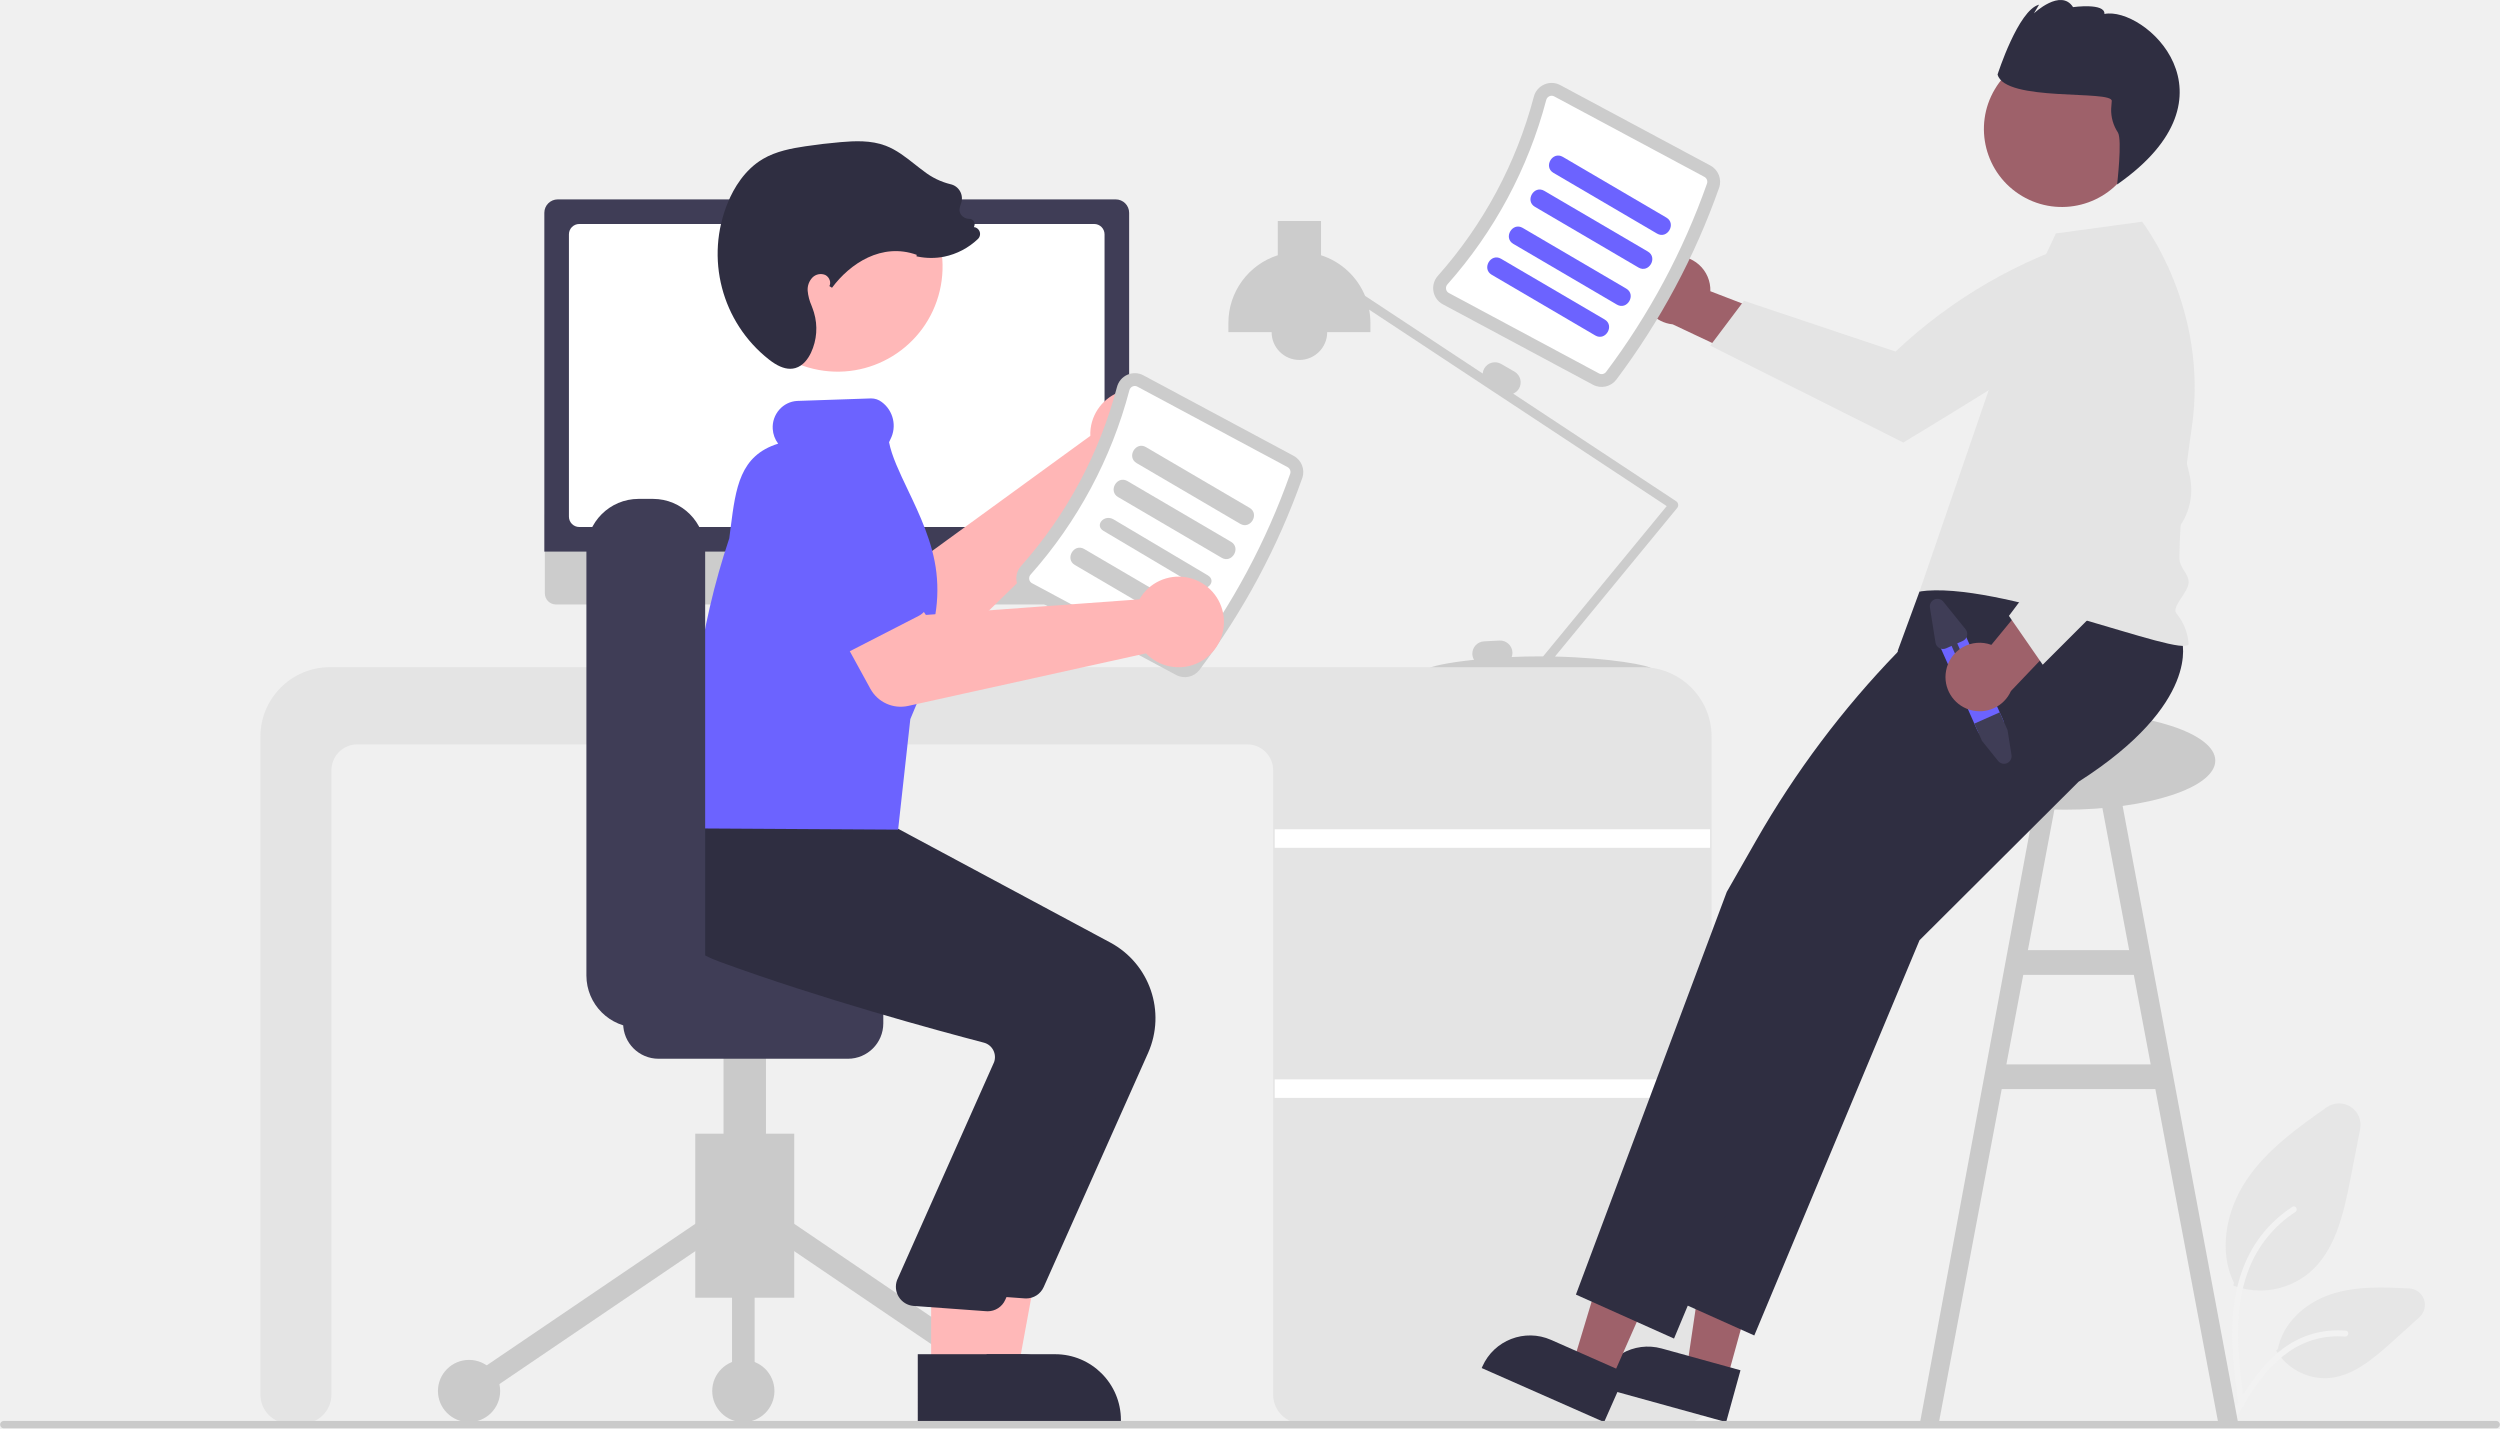
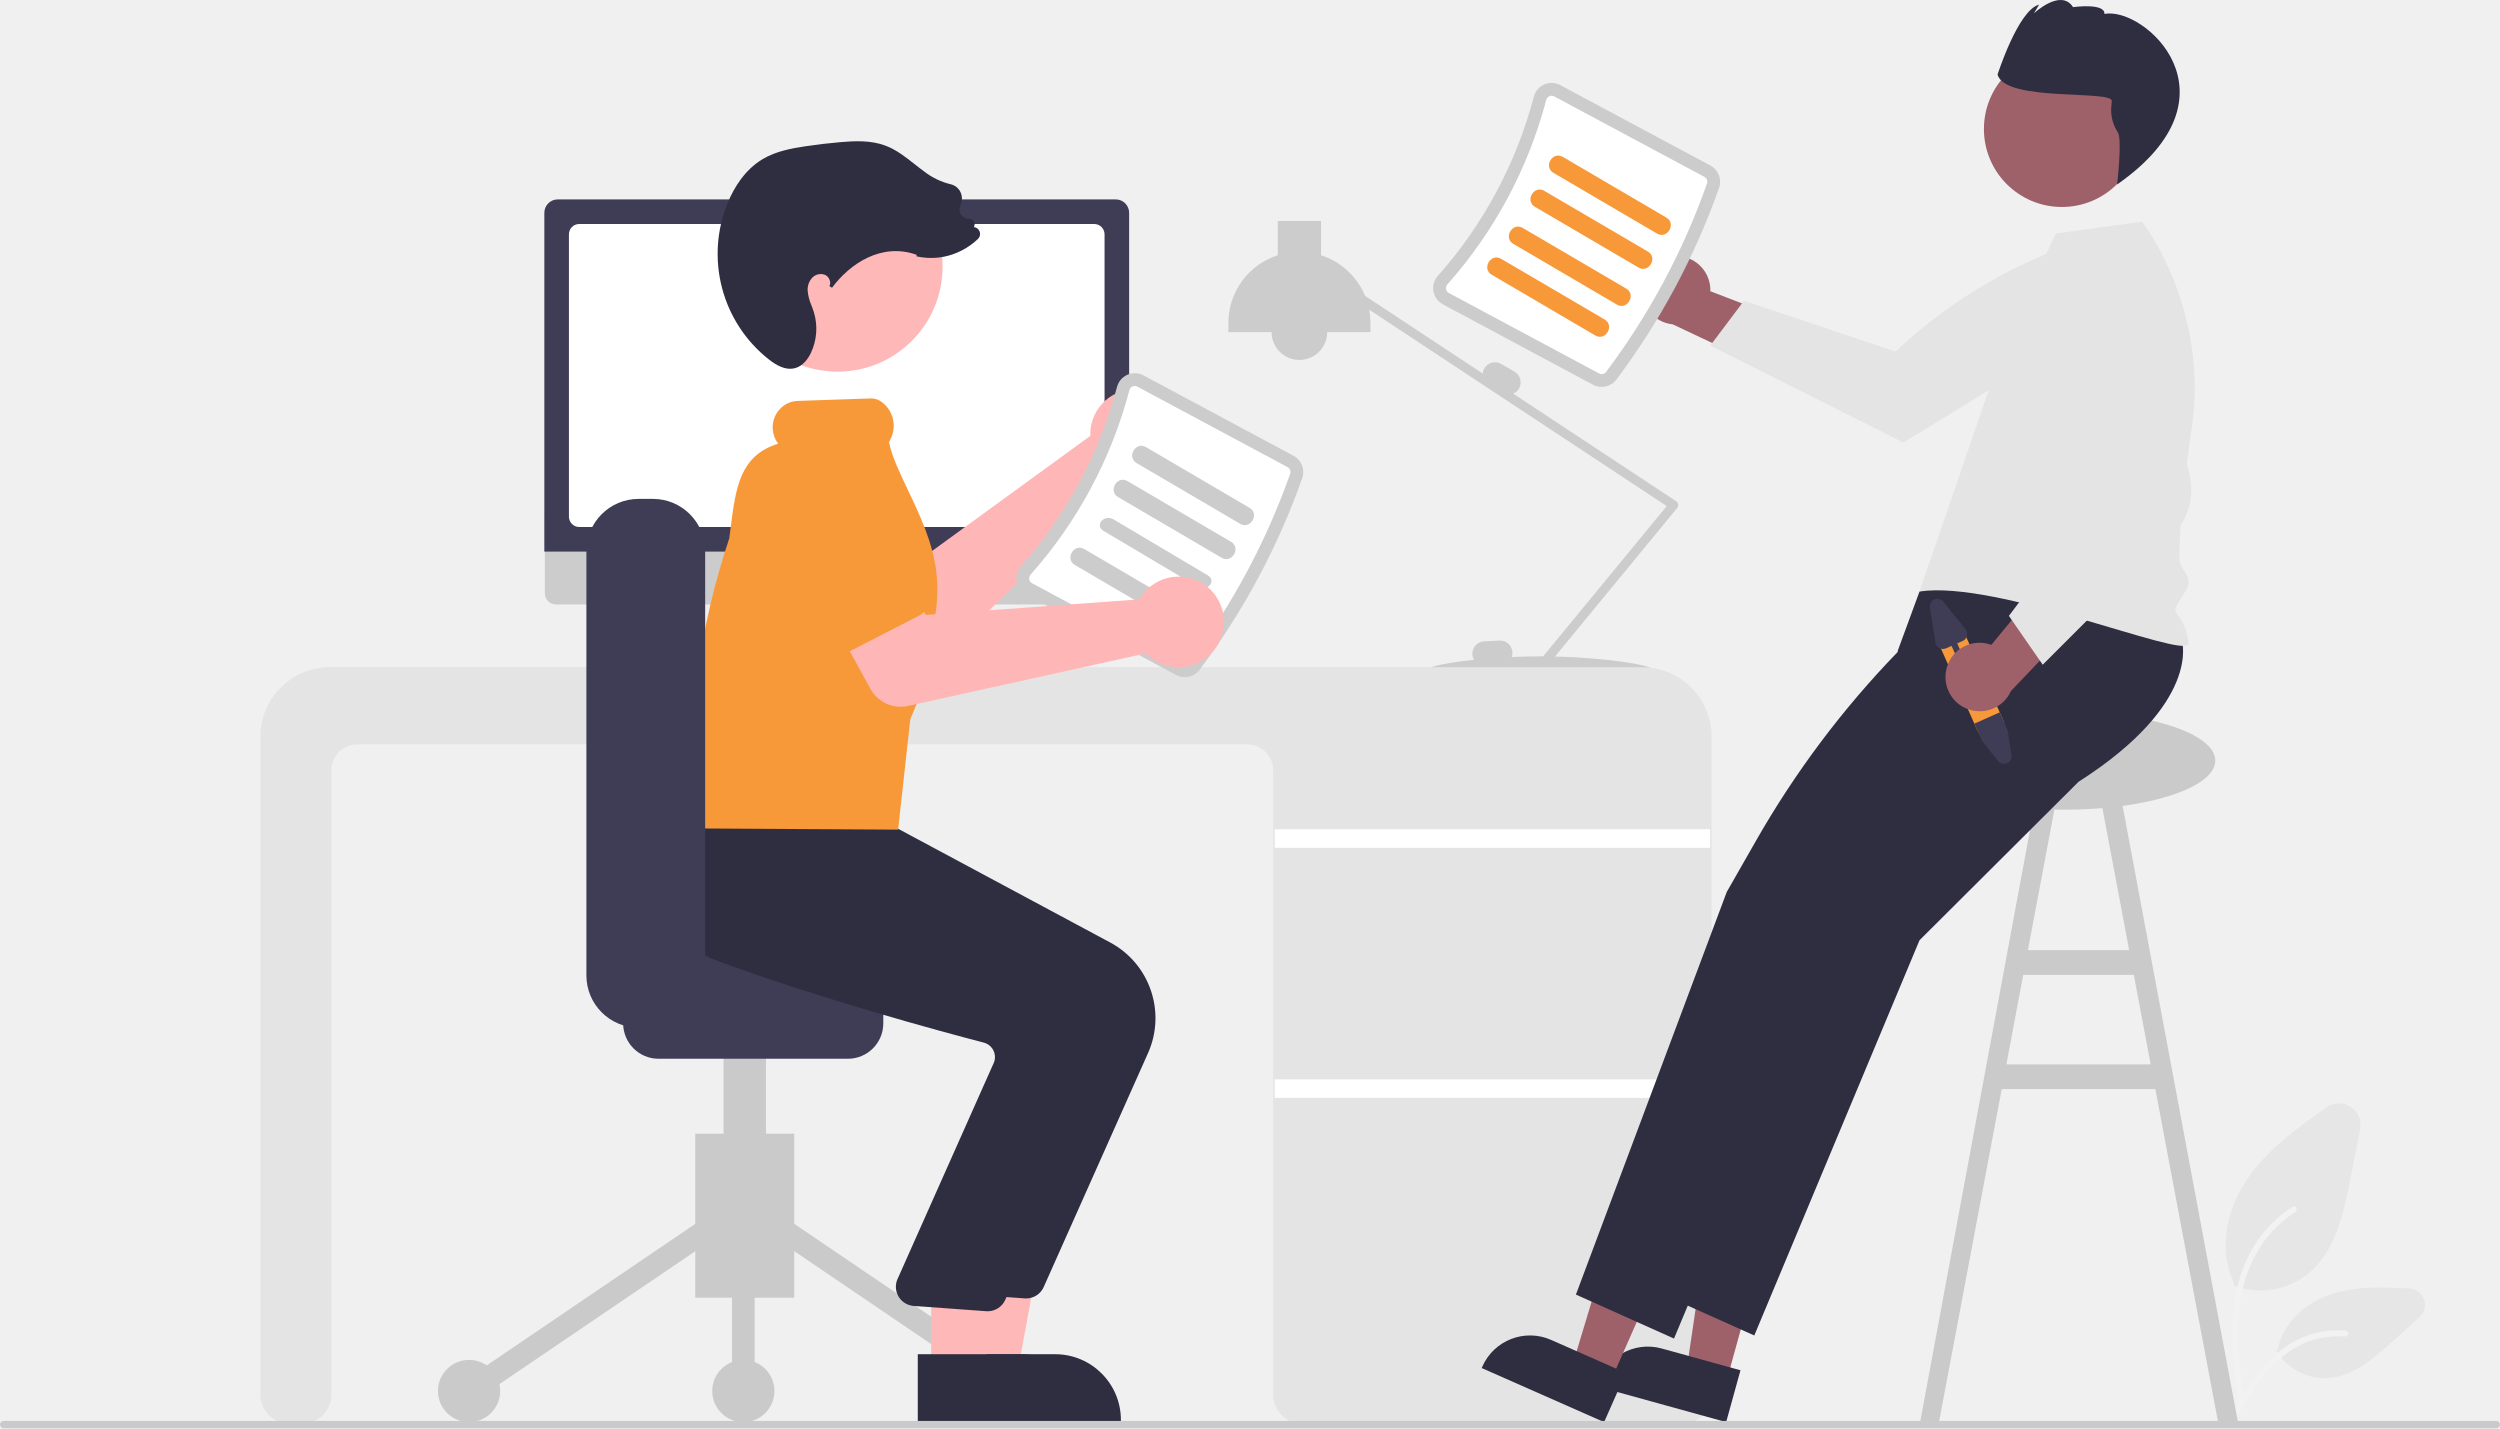
- <svg xmlns="http://www.w3.org/2000/svg" data-name="Layer 1" width="809.675" height="462.577" viewBox="0 0 809.675 462.577">
-   <path d="M328.25,429.039v-130a7,7,0,1,1,14,0v130a7,7,0,0,1-14,0Z" transform="translate(-195.1623 -218.7113)" fill="#f0f0f0" />
-   <path d="M311.5,429.039v-130a7,7,0,1,1,14,0v130a7,7,0,0,1-14,0Z" transform="translate(-195.1623 -218.7113)" fill="#f0f0f0" />
-   <path d="M294.75,429.039v-130a7,7,0,1,1,14,0v130a7,7,0,0,1-14,0Z" transform="translate(-195.1623 -218.7113)" fill="#f0f0f0" />
-   <path d="M927.154,636.675a24.441,24.441,0,0,1-8.271-1.436l-.409-.147.188-.905c-4.752-9.601-3.091-22.753,4.253-33.567,6.677-9.831,16.829-16.979,25.786-23.284a6.967,6.967,0,0,1,10.848,7.029l-3.203,16.434c-2.312,11.855-5.062,23.076-13.217,30.073A24.904,24.904,0,0,1,927.154,636.675Z" transform="translate(-195.1623 -218.7113)" fill="#e6e6e6" />
-   <path d="M948.131,665.072a18.621,18.621,0,0,1-15.563-8.565l-.232-.361.554-.488c1.433-7.818,8.173-14.784,17.223-17.78,8.226-2.723,17.306-2.277,25.312-1.886h0a5.349,5.349,0,0,1,3.323,9.314l-9.008,8.131c-6.546,5.907-13.074,11.241-20.949,11.623Q948.459,665.073,948.131,665.072Z" transform="translate(-195.1623 -218.7113)" fill="#e6e6e6" />
-   <path d="M920.176,673.764c-1.33-9.905-2.698-19.938-1.765-29.949.829-8.891,3.482-17.576,8.884-24.696a40.516,40.516,0,0,1,10.31-9.551c1.031-.665,1.98,1.005.953,1.667a38.871,38.871,0,0,0-15.112,18.64c-3.29,8.555-3.818,17.88-3.251,26.968.343,5.496,1.07,10.955,1.802,16.408a1.004,1.004,0,0,1-.66,1.188.948.948,0,0,1-1.162-.674Z" transform="translate(-195.1623 -218.7113)" fill="#f2f2f2" />
-   <path d="M916.416,679.458c6.403-11.581,13.829-24.453,27.099-28.567a29.613,29.613,0,0,1,11.398-1.203c1.21.107.908,2.014-.3,1.907a27.633,27.633,0,0,0-18.19,4.92c-5.129,3.569-9.122,8.53-12.502,13.792-2.07,3.223-3.925,6.582-5.78,9.938-.593,1.072-2.325.298-1.726-.787Z" transform="translate(-195.1623 -218.7113)" fill="#f2f2f2" />
-   <path d="M913.535,679.289,920,679.437,881.02,471.199l-6.465,1.218,10.179,54.02H851.94l10.179-54.02-6.464-1.218L817,679.437l6.139-.148,20.322-107.852h49.751ZM844.969,563.437l5.464-29h35.808l5.464,29Z" transform="translate(-195.1623 -218.7113)" fill="#cacaca" />
-   <path d="M631.25,432.356V363.97c0-2.03,3.14-3.682,7-3.682s7,1.652,7,3.682v68.385c0,2.03-3.14,3.682-7,3.682S631.25,434.386,631.25,432.356Z" transform="translate(-195.1623 -218.7113)" fill="#f0f0f0" />
-   <path d="M614.5,432.356V363.97c0-2.03,3.14-3.682,7-3.682s7,1.652,7,3.682v68.385c0,2.03-3.14,3.682-7,3.682S614.5,434.386,614.5,432.356Z" transform="translate(-195.1623 -218.7113)" fill="#f0f0f0" />
-   <path d="M597.75,432.356V363.97c0-2.03,3.14-3.682,7-3.682s7,1.652,7,3.682v68.385c0,2.03-3.14,3.682-7,3.682S597.75,434.386,597.75,432.356Z" transform="translate(-195.1623 -218.7113)" fill="#f0f0f0" />
-   <path d="M738.664,382.065a1.499,1.499,0,0,0-.656-1.028L685.235,346.198a3.954,3.954,0,0,0,1.894-1.659h0a4.012,4.012,0,0,0-1.464-5.464l-4.33-2.5a4.011,4.011,0,0,0-5.464,1.464,3.939,3.939,0,0,0-.507,1.643l-38.094-25.148A23.059,23.059,0,0,0,623,301.377V290.289H609v11.088a23.007,23.007,0,0,0-16,21.912v3h14a9,9,0,0,0,18,0h14v-3a23.123,23.123,0,0,0-.405-4.286l96.369,63.62L694.933,431.293c-.311-.001-.62-.004-.933-.004-3.194,0-6.289.075-9.237.206a3.957,3.957,0,0,0,.229-1.544,4.012,4.012,0,0,0-4.203-3.786l-4.993.26a4.012,4.012,0,0,0-3.787,4.203,3.932,3.932,0,0,0,.542,1.772C663.722,433.337,658,434.631,658,435.289c0,1.078,15.363.052,34.592.002a1.495,1.495,0,0,0,2.566.45l.371-.45c19.172.053,34.471,1.073,34.471-.003,0-1.015-13.602-3.538-31.226-3.943l39.566-48.104A1.501,1.501,0,0,0,738.664,382.065Z" transform="translate(-195.1623 -218.7113)" fill="#ccc" />
-   <path d="M740.107,679.789H616.892a9.403,9.403,0,0,1-9.392-9.393V468.181a8.401,8.401,0,0,0-8.392-8.392H310.892a8.401,8.401,0,0,0-8.392,8.392V670.396A9.403,9.403,0,0,1,293.108,679.789h-4.216a9.403,9.403,0,0,1-9.392-9.393V457.289a22.525,22.525,0,0,1,22.5-22.5h425a22.526,22.526,0,0,1,22.5,22.5V670.396A9.404,9.404,0,0,1,740.107,679.789Z" transform="translate(-195.1623 -218.7113)" fill="#e4e4e4" />
-   <rect x="412.838" y="268.577" width="141" height="6" fill="#fff" />
-   <rect x="412.838" y="349.577" width="141" height="6" fill="#fff" />
-   <path d="M491.284,433.801l-4.052-1.706-2.78-20.315H447.431l-3.013,20.232-3.626,1.813a.861.861,0,0,0,.385,1.631h49.772A.861.861,0,0,0,491.284,433.801Z" transform="translate(-195.1623 -218.7113)" fill="#e6e6e6" />
-   <path d="M557.071,414.483H375.217a3.603,3.603,0,0,1-3.595-3.603V385.236H560.666V410.88A3.603,3.603,0,0,1,557.071,414.483Z" transform="translate(-195.1623 -218.7113)" fill="#ccc" />
-   <path d="M560.856,397.356H371.457V287.632A4.348,4.348,0,0,1,375.8,283.289H556.513a4.348,4.348,0,0,1,4.343,4.343Z" transform="translate(-195.1623 -218.7113)" fill="#3f3d56" />
-   <path d="M549.544,389.392H382.769a3.352,3.352,0,0,1-3.348-3.348V294.601a3.352,3.352,0,0,1,3.348-3.348H549.544a3.352,3.352,0,0,1,3.348,3.348V386.044A3.352,3.352,0,0,1,549.544,389.392Z" transform="translate(-195.1623 -218.7113)" fill="#fff" />
-   <path d="M736.502,301.75a11.025,11.025,0,0,1,12.592,11.281l36.565,14.074-16.566,11.836-32.183-15.18a11.085,11.085,0,0,1-.407-22.012Z" transform="translate(-195.1623 -218.7113)" fill="#9e616a" />
-   <path d="M875.339,294.841l6.186,11.247a32.296,32.296,0,0,1-10.963,18.211c-9.471,7.988-58.992,37.737-58.992,37.737l-62.517-31.385,10.937-14.533,49.082,16.449,0,0a160.767,160.767,0,0,1,64.164-37.094Z" transform="translate(-195.1623 -218.7113)" fill="#e4e4e4" />
-   <ellipse cx="668.675" cy="246.336" rx="48.791" ry="15.898" fill="#cacaca" />
-   <polygon points="559.217 447.105 546.261 443.524 553.909 391.846 573.031 397.133 559.217 447.105" fill="#9e616a" />
-   <path d="M754.212,679.289l-41.775-11.548.146-.528a16.871,16.871,0,0,1,20.755-11.766l.001 0,25.515,7.053Z" transform="translate(-195.1623 -218.7113)" fill="#2f2e41" />
-   <polygon points="521.653 447.273 509.356 441.843 524.448 391.831 542.596 399.844 521.653 447.273" fill="#9e616a" />
-   <path d="M714.688,679.289,675.039,661.781l.221-.501a16.871,16.871,0,0,1,22.247-8.619l.001 0,24.216,10.693Z" transform="translate(-195.1623 -218.7113)" fill="#2f2e41" />
-   <path d="M901.809,426.178s6.517,20.193-33.471,45.73l-51.501,51.319-53.512,128.006-31.77-14.243,6.231-16.632,4.181-11.16,2.139-5.71,2.293-6.121L780.41,506.581l28.57-50.023.829-27.143,7.027-19.134,50.983-18.091Z" transform="translate(-195.1623 -218.7113)" fill="#2f2e41" />
-   <path d="M875.809,427.178s6.517,20.193-33.471,45.73l-51.501,51.319-53.512,128.006-31.77-14.243,6.231-16.632,4.181-11.16,2.139-5.71,2.293-6.121L754.41,507.581l9.566-16.749a305.081,305.081,0,0,1,45.646-60.815L819,420.322l1-15,21.82-12.133Z" transform="translate(-195.1623 -218.7113)" fill="#2f2e41" />
-   <path d="M845,328.322l16-34,27.922-3.809S910.724,318.291,905,357.322c-2.147,14.637-3.896,29.209-4,42-.028,3.403,2.95,4.923,3,8,.049,3.023-5.643,7.946-4,10a17.53,17.53,0,0,1,4,10c-1.981,4.716-61.956-20.834-87.164-17.042Z" transform="translate(-195.1623 -218.7113)" fill="#e4e4e4" />
-   <circle cx="862.949" cy="260.492" r="25.255" transform="translate(2.9207 650.46) rotate(-59.27092)" fill="#9e616a" />
-   <path d="M879.095,251.424c-.048.665-.115,1.545-.192,2.54a13.191,13.191,0,0,0,2.199,7.68c1.413,2.389-.273,16.821-.273,16.821,41.368-28.836,8.681-57.807-4.105-55.232.267-3.667-10.161-2.214-10.161-2.214-3.973-6.188-12.682,2.026-12.682,2.026l1.68-2.827c-6.761,1.72-13.444,22.615-13.444,22.615C844.411,251.848,879.362,247.757,879.095,251.424Z" transform="translate(-195.1623 -218.7113)" fill="#2f2e41" />
-   <path d="M718.615,341.697a231.85,231.85,0,0,0,33.323-62.191,5.955,5.955,0,0,0-2.812-7.169L700.481,246.272a5.878,5.878,0,0,0-5.157-.209,5.978,5.978,0,0,0-3.407,3.992,141.635,141.635,0,0,1-31.067,57.982,5.977,5.977,0,0,0-1.437,5.047,5.878,5.878,0,0,0,3.03,4.177l48.645,26.065A5.955,5.955,0,0,0,718.615,341.697Z" transform="translate(-195.1623 -218.7113)" fill="#ccc" />
-   <path d="M715.296,339.203a1.797,1.797,0,0,1-2.245.464L664.405,313.601a1.725,1.725,0,0,1-.903-1.242,1.825,1.825,0,0,1,.45-1.561,145.803,145.803,0,0,0,31.983-59.69,1.825,1.825,0,0,1,1.049-1.239,1.726,1.726,0,0,1,1.537.064L747.165,275.998a1.797,1.797,0,0,1,.858,2.128A227.698,227.698,0,0,1,715.296,339.203Z" transform="translate(-195.1623 -218.7113)" fill="#fff" />
-   <path d="M698.277,274.697l33.552,19.666c3.338,1.957,6.361-3.227,3.028-5.181L701.305,269.516c-3.338-1.957-6.361,3.227-3.028,5.181Z" transform="translate(-195.1623 -218.7113)" fill="#6c63ff" />
-   <path d="M692.277,285.697l33.552,19.666c3.338,1.957,6.361-3.227,3.028-5.181L695.305,280.516c-3.338-1.957-6.361,3.227-3.028,5.181Z" transform="translate(-195.1623 -218.7113)" fill="#6c63ff" />
-   <path d="M685.277,297.697l33.552,19.666c3.338,1.957,6.361-3.227,3.028-5.181L688.305,292.516c-3.338-1.957-6.361,3.227-3.028,5.181Z" transform="translate(-195.1623 -218.7113)" fill="#6c63ff" />
-   <path d="M678.277,307.697l33.552,19.666c3.338,1.957,6.361-3.227,3.028-5.181L681.305,302.516c-3.338-1.957-6.361,3.227-3.028,5.181Z" transform="translate(-195.1623 -218.7113)" fill="#6c63ff" />
-   <path d="M831.232,423.375,843.828,451.701a4.469,4.469,0,0,1-.319,4.243,4.479,4.479,0,0,1-4.54,2.019,4.128,4.128,0,0,1-.868-.232,4.512,4.512,0,0,1-2.496-2.374l-12.596-28.325a4.5,4.5,0,1,1,8.224-3.657Z" transform="translate(-195.1623 -218.7113)" fill="#6c63ff" />
-   <path d="M842.812,449.416l2.524,5.717,1.29,8.105a2.451,2.451,0,0,1-4.329,1.925l-5.222-6.497-2.487-5.592Z" transform="translate(-195.1623 -218.7113)" fill="#3f3d56" />
-   <path d="M820.209,415.495l1.805,11.34a2.452,2.452,0,0,0,3.419,1.855l1.79-.796,3.454,7.767a1,1,0,0,0,1.827-.813l-3.454-7.767,1.79-.796a2.455,2.455,0,0,0,1.248-3.232,2.468,2.468,0,0,0-.337-.549l-7.212-8.936a2.453,2.453,0,0,0-4.33,1.926Z" transform="translate(-195.1623 -218.7113)" fill="#3f3d56" />
-   <path d="M825.434,435.963a11.025,11.025,0,0,1,14.671-8.402l24.866-30.278,6.021,19.449-24.537,25.771a11.085,11.085,0,0,1-21.022-6.54Z" transform="translate(-195.1623 -218.7113)" fill="#9e616a" />
-   <path d="M856.739,433.995,845.787,418.176l31.099-41.465-16.021-34.33,1.167-40.835,13.239-2.446.164.082a32.537,32.537,0,0,1,14.099,16.423c3.303,8.256,10.675,39.25,14.776,56.99a20.679,20.679,0,0,1-5.561,19.389Z" transform="translate(-195.1623 -218.7113)" fill="#e4e4e4" />
-   <path d="M548.376,357.557a14.719,14.719,0,0,0-.091,2.316l-56.073,40.794L476.808,393.849l-13.327,21.903,26.098,14.719a11.186,11.186,0,0,0,13.311-1.741l56.435-55.123a14.677,14.677,0,1,0-10.949-16.05Z" transform="translate(-195.1623 -218.7113)" fill="#ffb6b6" />
-   <path d="M490.399,402.158l-16.352,27.248a6.292,6.292,0,0,1-9.388,1.625l-24.483-20.107A17.474,17.474,0,0,1,458.247,381.01l29.17,12.099a6.292,6.292,0,0,1,2.983,9.049Z" transform="translate(-195.1623 -218.7113)" fill="#6c63ff" />
-   <rect x="420.336" y="585.879" width="32.052" height="53.115" transform="translate(677.5629 1006.162) rotate(-180)" fill="#cacaca" />
-   <rect x="483.525" y="596.633" width="7.327" height="92.965" transform="translate(-513.6929 466.4336) rotate(-55.84051)" fill="#cacaca" />
-   <rect x="339.054" y="639.452" width="92.965" height="7.327" transform="translate(-489.758 108.721) rotate(-34.15969)" fill="#cacaca" />
-   <circle cx="330.489" cy="450.504" r="10.074" fill="#cacaca" />
-   <circle cx="240.742" cy="450.504" r="10.074" fill="#cacaca" />
-   <circle cx="151.911" cy="450.504" r="10.074" fill="#cacaca" />
-   <rect x="237.079" y="398.304" width="7.326" height="52.2" fill="#cacaca" />
-   <rect x="429.494" y="539.174" width="13.737" height="70.515" transform="translate(677.5629 930.1516) rotate(-180)" fill="#cacaca" />
-   <path d="M396.984,550.163V533.679a11.46,11.46,0,0,1,11.447-11.447h61.358A11.46,11.46,0,0,1,481.236,533.679v16.484a11.46,11.46,0,0,1-11.447,11.447H408.431A11.46,11.46,0,0,1,396.984,550.163Z" transform="translate(-195.1623 -218.7113)" fill="#3f3d56" />
-   <polygon points="312.641 444.129 329.609 444.128 337.683 400.117 312.639 400.118 312.641 444.129" fill="#ffb8b8" />
-   <path d="M503.476,679.289l54.715-.002v-.692a21.296,21.296,0,0,0-21.296-21.296h-.002l-33.418.001Z" transform="translate(-195.1623 -218.7113)" fill="#2f2e41" />
-   <path d="M533.183,635.548l33.829-75.86a27.801,27.801,0,0,0-12.206-35.688l-73.377-39.347-33.484-2.848-30.886-2.807-.223.377c-.285.481-6.926,11.952-2.437,24.529,3.405,9.54,12.262,16.992,26.324,22.149,32.824,12.035,70.741,22.322,85.52,26.185a4.777,4.777,0,0,1,3.061,2.436,4.842,4.842,0,0,1,.272,3.874l-31.429,70.61a6.228,6.228,0,0,0,5.273,8.345l23.484,1.71q.299.028.595.028A6.224,6.224,0,0,0,533.183,635.548Z" transform="translate(-195.1623 -218.7113)" fill="#2f2e41" />
-   <polygon points="301.568 444.129 318.536 444.128 326.61 400.117 301.566 400.118 301.568 444.129" fill="#ffb8b8" />
-   <path d="M492.403,679.289l54.715-.002v-.692a21.296,21.296,0,0,0-21.296-21.296h-.002l-33.418.001Z" transform="translate(-195.1623 -218.7113)" fill="#2f2e41" />
-   <path d="M520.726,639.701l33.829-75.86a27.801,27.801,0,0,0-12.206-35.688l-73.377-39.347-33.483-2.848-24.192-2.098.003-.332c-.285.481-6.926,11.952-2.437,24.529,3.405,9.54,5.341,16.992,19.404,22.149,32.824,12.035,70.741,22.322,85.52,26.185a4.777,4.777,0,0,1,3.061,2.436,4.842,4.842,0,0,1,.272,3.874l-31.429,70.61a6.228,6.228,0,0,0,5.273,8.345l23.484,1.71q.299.028.595.028A6.224,6.224,0,0,0,520.726,639.701Z" transform="translate(-195.1623 -218.7113)" fill="#2f2e41" />
-   <circle cx="466.433" cy="305.085" r="33.995" transform="translate(-133.4516 469.5658) rotate(-76.6227)" fill="#ffb8b8" />
-   <path d="M583.615,435.697a231.85,231.85,0,0,0,33.323-62.191,5.955,5.955,0,0,0-2.812-7.169L565.481,340.272a5.878,5.878,0,0,0-5.157-.209,5.978,5.978,0,0,0-3.407,3.992,141.635,141.635,0,0,1-31.067,57.982,5.977,5.977,0,0,0-1.437,5.047,5.878,5.878,0,0,0,3.03,4.177l48.645,26.065A5.955,5.955,0,0,0,583.615,435.697Z" transform="translate(-195.1623 -218.7113)" fill="#ccc" />
-   <path d="M580.296,433.203a1.797,1.797,0,0,1-2.245.464L529.405,407.601a1.725,1.725,0,0,1-.903-1.242,1.825,1.825,0,0,1,.45-1.561,145.803,145.803,0,0,0,31.983-59.69,1.825,1.825,0,0,1,1.049-1.239,1.726,1.726,0,0,1,1.537.064L612.165,369.998a1.797,1.797,0,0,1,.858,2.128A227.698,227.698,0,0,1,580.296,433.203Z" transform="translate(-195.1623 -218.7113)" fill="#fff" />
-   <path d="M563.277,368.697l33.552,19.666c3.338,1.957,6.361-3.227,3.028-5.181L566.305,363.516c-3.338-1.957-6.361,3.227-3.028,5.181Z" transform="translate(-195.1623 -218.7113)" fill="#ccc" />
-   <path d="M557.277,379.697l33.552,19.666c3.338,1.957,6.361-3.227,3.028-5.181L560.305,374.516c-3.338-1.957-6.361,3.227-3.028,5.181Z" transform="translate(-195.1623 -218.7113)" fill="#ccc" />
-   <path d="M552.563,390.654l30.514,18.115c3.036,1.802,6.283-1.924,3.252-3.723l-30.514-18.115c-3.036-1.802-6.283,1.924-3.252,3.723Z" transform="translate(-195.1623 -218.7113)" fill="#ccc" />
-   <path d="M543.277,401.697l33.552,19.666c3.338,1.957,6.361-3.227,3.028-5.181L546.305,396.516c-3.338-1.957-6.361,3.227-3.028,5.181Z" transform="translate(-195.1623 -218.7113)" fill="#ccc" />
-   <path d="M486.034,487.406l-67.274-.402-.018-.479c-1.283-33.754,2.843-64.33,12.612-93.475.138-1.091.287-2.257.434-3.401,1.669-13.039,2.994-23.392,15.393-27.247a8.815,8.815,0,0,1-1.752-4.734,8.613,8.613,0,0,1,2.145-6.3,8.283,8.283,0,0,1,5.753-2.807l23.945-.815a5.604,5.604,0,0,1,3.477,1.179,9.559,9.559,0,0,1,2.784,12.077c-.282.562-.39.817-.431.929.851,4.46,3.377,9.758,6.05,15.364,3.827,8.027,8.165,17.125,9.28,26.858a49.127,49.127,0,0,1-.741,15.749,31.037,31.037,0,0,0-.342,8.453c.219,4.182.425,8.13-1.938,11.948-.603,1.035-1.292,2.139-2.101,3.361l-3.325,7.948Z" transform="translate(-195.1623 -218.7113)" fill="#6c63ff" />
-   <path d="M385.079,534.642V397.18a16.914,16.914,0,0,1,16.895-16.895h4.673a16.914,16.914,0,0,1,16.895,16.895V534.642a16.914,16.914,0,0,1-16.895,16.895h-4.673A16.914,16.914,0,0,1,385.079,534.642Z" transform="translate(-195.1623 -218.7113)" fill="#3f3d56" />
-   <path d="M565.483,410.9a14.718,14.718,0,0,0-1.299,1.919l-69.158,5.05-9.485-13.922-22.881,11.569,14.396,26.277a11.186,11.186,0,0,0,12.224,5.548l77.03-17.029A14.677,14.677,0,1,0,565.483,410.9Z" transform="translate(-195.1623 -218.7113)" fill="#ffb6b6" />
-   <path d="M492.698,418.178,464.427,432.689a6.292,6.292,0,0,1-8.831-3.575l-10.181-30.001A17.465,17.465,0,0,1,453.023,375.677c-12.532,6.433,13.569-11.839,23.53,7.568l18.388,25.673a6.292,6.292,0,0,1-2.243,9.26Z" transform="translate(-195.1623 -218.7113)" fill="#6c63ff" />
-   <path d="M451.076,338.15c-2.046,0-4.304-.986-6.849-2.984a43.513,43.513,0,0,1-13.265-51.025c1.851-4.421,5.312-10.43,11.292-13.951,4.299-2.53,9.349-3.444,13.745-4.103,3.806-.57,7.659-1.024,11.453-1.348,4.533-.388,9.77-.649,14.546,1.165,3.499,1.33,6.478,3.679,9.358,5.95,1.004.791,2.042,1.61,3.082,2.368a22.697,22.697,0,0,0,8.528,4.142,4.671,4.671,0,0,1,3.126,2.29,4.754,4.754,0,0,1,.334,3.929c-.449,1.26-.855,2.396-.034,3.626a3.24,3.24,0,0,0,2.706,1.379,1.677,1.677,0,0,1,1.418.74,1.709,1.709,0,0,1,.186,1.59l-.132.339a2.181,2.181,0,0,1,1.701,1.106,2.235,2.235,0,0,1-.411,2.768,22.404,22.404,0,0,1-10.918,5.714,21.821,21.821,0,0,1-8.499-.02l-.451-.088.055-.5c-11.344-4.046-21.584,2.82-27.422,10.67l-.843-.532a2.419,2.419,0,0,0,.107-1.896,2.941,2.941,0,0,0-1.455-1.721,3.808,3.808,0,0,0-4.144.827,5.652,5.652,0,0,0-1.55,4.286,15.339,15.339,0,0,0,1.251,4.806c.274.729.558,1.482.789,2.242a18.311,18.311,0,0,1-.968,13.035c-.884,1.86-2.481,4.232-5.076,4.968A6.071,6.071,0,0,1,451.076,338.15Z" transform="translate(-195.1623 -218.7113)" fill="#2f2e41" />
-   <path d="M1003.647,681.289H196.353a1.191,1.191,0,0,1,0-2.381h807.294a1.191,1.191,0,0,1,0,2.381Z" transform="translate(-195.1623 -218.7113)" fill="#cacaca" />
+ <svg xmlns="http://www.w3.org/2000/svg" version="1.1" id="Layer_1" x="0px" y="0px" viewBox="0 0 809.675 462.577" style="enable-background:new 0 0 809.675 462.577;" xml:space="preserve">
+   <path style="fill:#F0F0F0;" d="M133.088,210.327v-130c0-3.866,3.134-7,7-7s7,3.134,7,7v130c0,3.866-3.134,7-7,7  S133.088,214.193,133.088,210.327z" />
+   <path style="fill:#F0F0F0;" d="M116.338,210.327v-130c0-3.866,3.134-7,7-7s7,3.134,7,7v130c0,3.866-3.134,7-7,7  S116.338,214.193,116.338,210.327z" />
+   <path style="fill:#F0F0F0;" d="M99.588,210.327v-130c0-3.866,3.134-7,7-7s7,3.134,7,7v130c0,3.866-3.134,7-7,7  S99.588,214.193,99.588,210.327z" />
+   <path style="fill:#E6E6E6;" d="M731.992,417.964c-2.819,0.002-5.617-0.484-8.271-1.436l-0.409-0.147l0.188-0.905  c-4.752-9.601-3.091-22.753,4.253-33.567c6.677-9.831,16.829-16.979,25.786-23.284c3.146-2.214,7.492-1.459,9.707,1.688  c1.092,1.551,1.504,3.48,1.141,5.342l-3.203,16.434c-2.312,11.855-5.062,23.076-13.217,30.073  C743.488,415.908,737.833,417.962,731.992,417.964z" />
+   <path style="fill:#E6E6E6;" d="M752.969,446.361c-6.303-0.037-12.16-3.26-15.563-8.565l-0.232-0.361l0.554-0.488  c1.433-7.818,8.173-14.784,17.223-17.78c8.226-2.723,17.306-2.277,25.312-1.886l0,0c2.951,0.144,5.226,2.652,5.083,5.603  c-0.069,1.422-0.702,2.758-1.76,3.712l-9.008,8.131c-6.546,5.907-13.074,11.241-20.949,11.623  C753.407,446.357,753.188,446.361,752.969,446.361z" />
+   <path style="fill:#F2F2F2;" d="M725.013,455.053c-1.33-9.905-2.698-19.938-1.765-29.949c0.829-8.891,3.482-17.576,8.884-24.696  c2.854-3.76,6.343-6.992,10.31-9.551c1.031-0.665,1.98,1.005,0.953,1.667c-6.877,4.464-12.167,10.988-15.112,18.64  c-3.29,8.555-3.818,17.88-3.251,26.968c0.343,5.496,1.07,10.955,1.802,16.408c0.122,0.507-0.164,1.024-0.66,1.188  c-0.506,0.135-1.026-0.165-1.161-0.671C725.014,455.055,725.014,455.054,725.013,455.053L725.013,455.053z" />
+   <path style="fill:#F2F2F2;" d="M721.254,460.747c6.403-11.581,13.829-24.453,27.099-28.567c3.685-1.139,7.557-1.548,11.398-1.203  c1.21,0.107,0.908,2.014-0.3,1.907c-6.452-0.542-12.89,1.199-18.19,4.92c-5.129,3.569-9.122,8.53-12.502,13.792  c-2.07,3.223-3.925,6.582-5.78,9.938C722.387,462.606,720.654,461.832,721.254,460.747L721.254,460.747z" />
+   <path style="fill:#CACACA;" d="M718.373,460.578l6.465,0.148l-38.98-208.238l-6.465,1.218l10.179,54.02h-32.793l10.179-54.02  l-6.464-1.218l-38.655,208.238l6.139-0.148l20.322-107.852h49.751L718.373,460.578z M649.806,344.725l5.464-29h35.808l5.464,29  H649.806z" />
+   <path style="fill:#F0F0F0;" d="M436.088,213.644v-68.385c0-2.03,3.14-3.682,7-3.682s7,1.652,7,3.682v68.385  c0,2.03-3.14,3.682-7,3.682S436.088,215.675,436.088,213.644z" />
+   <path style="fill:#F0F0F0;" d="M419.338,213.644v-68.385c0-2.03,3.14-3.682,7-3.682s7,1.652,7,3.682v68.385  c0,2.03-3.14,3.682-7,3.682S419.338,215.675,419.338,213.644z" />
+   <path style="fill:#F0F0F0;" d="M402.588,213.644v-68.385c0-2.03,3.14-3.682,7-3.682s7,1.652,7,3.682v68.385  c0,2.03-3.14,3.682-7,3.682S402.588,215.675,402.588,213.644z" />
+   <path style="fill:#CCCCCC;" d="M543.502,163.354c-0.063-0.42-0.302-0.794-0.656-1.028l-52.773-34.839  c0.795-0.332,1.46-0.915,1.894-1.659h0c1.097-1.914,0.443-4.355-1.464-5.464l-4.33-2.5c-1.914-1.098-4.355-0.444-5.464,1.464  c-0.288,0.504-0.461,1.065-0.507,1.643l-38.094-25.148c-2.59-6.271-7.81-11.084-14.27-13.156V71.577h-14v11.088  c-9.531,3.048-15.999,11.906-16,21.912v3h14c0,4.971,4.029,9,9,9s9-4.029,9-9h14v-3c-0.001-1.438-0.137-2.873-0.405-4.286  l96.369,63.62l-40.031,48.67c-0.311-0.001-0.62-0.004-0.933-0.004c-3.194,0-6.289,0.076-9.237,0.206  c0.178-0.494,0.256-1.019,0.229-1.544c-0.121-2.203-1.999-3.895-4.203-3.786l-4.993,0.26c-2.203,0.121-3.895,1.999-3.787,4.203  c0.037,0.625,0.223,1.233,0.542,1.772c-8.829,0.938-14.551,2.232-14.551,2.89c0,1.078,15.363,0.052,34.592,0.002  c0.275,0.779,1.128,1.187,1.907,0.913c0.258-0.091,0.486-0.251,0.659-0.462l0.371-0.45c19.172,0.053,34.471,1.073,34.471-0.003  c0-1.015-13.602-3.538-31.226-3.943l39.566-48.104C543.447,164.202,543.565,163.774,543.502,163.354z" />
+   <path style="fill:#E4E4E4;" d="M544.945,461.078H421.729c-5.185-0.006-9.386-4.208-9.392-9.393V249.469  c-0.005-4.633-3.76-8.386-8.392-8.392H115.73c-4.633,0.005-8.387,3.759-8.392,8.392v202.216c-0.006,5.185-4.207,9.386-9.392,9.393  H93.73c-5.185-0.006-9.386-4.208-9.392-9.393V238.578c0.014-12.421,10.079-22.486,22.5-22.5h425  c12.421,0.014,22.486,10.079,22.5,22.5v213.107C554.332,456.87,550.13,461.072,544.945,461.078z" />
+   <rect x="412.838" y="268.577" style="fill:#FFFFFF;" width="141" height="6" />
+   <rect x="412.838" y="349.577" style="fill:#FFFFFF;" width="141" height="6" />
+   <path style="fill:#E6E6E6;" d="M296.121,215.09l-4.052-1.706l-2.78-20.315h-37.02l-3.013,20.232l-3.626,1.813  c-0.425,0.213-0.598,0.73-0.385,1.155c0.146,0.292,0.444,0.476,0.77,0.476h49.772c0.475,0,0.861-0.385,0.861-0.861  C296.648,215.537,296.441,215.224,296.121,215.09z" />
+   <path style="fill:#CCCCCC;" d="M361.909,195.772H180.055c-1.987-0.004-3.595-1.616-3.595-3.603v-25.644h189.043v25.644  C365.504,194.155,363.895,195.767,361.909,195.772z" />
+   <path style="fill:#3F3D56;" d="M365.694,178.645H176.294V68.921c0.003-2.398,1.946-4.34,4.343-4.343H361.35  c2.398,0.003,4.341,1.946,4.343,4.343V178.645z" />
+   <path style="fill:#FFFFFF;" d="M354.382,170.681H187.606c-1.848-0.002-3.346-1.5-3.348-3.348V75.89  c0.002-1.848,1.5-3.346,3.348-3.348h166.775c1.848,0.002,3.346,1.5,3.348,3.348v91.443  C357.728,169.181,356.23,170.679,354.382,170.681z" />
+   <path style="fill:#9E616A;" d="M541.339,83.039c6.027-0.868,11.617,3.313,12.485,9.34c0.093,0.643,0.128,1.292,0.107,1.941  l36.565,14.074l-16.566,11.836l-32.183-15.18c-6.092-0.609-10.536-6.041-9.928-12.133C532.329,87.821,536.264,83.736,541.339,83.039  L541.339,83.039z" />
+   <path style="fill:#E4E4E4;" d="M680.177,76.13l6.186,11.247c-1.495,7.133-5.358,13.551-10.963,18.211  c-9.471,7.988-58.992,37.737-58.992,37.737l-62.517-31.385l10.937-14.533l49.082,16.449l0,0  c18.207-17.193,40.179-29.895,64.164-37.094L680.177,76.13z" />
+   <ellipse style="fill:#CACACA;" cx="668.674" cy="246.336" rx="48.791" ry="15.898" />
+   <polygon style="fill:#9E616A;" points="559.217,447.105 546.261,443.524 553.909,391.846 573.031,397.133 " />
+   <path style="fill:#2F2E41;" d="M559.049,460.578l-41.776-11.548l0.146-0.528c2.483-8.98,11.774-14.247,20.755-11.766l0.001,0  l25.515,7.053L559.049,460.578z" />
+   <polygon style="fill:#9E616A;" points="521.653,447.273 509.356,441.843 524.448,391.831 542.596,399.844 " />
+   <path style="fill:#2F2E41;" d="M519.526,460.578l-39.649-17.508l0.221-0.502c3.764-8.523,13.723-12.381,22.247-8.619l0.001,0  l24.216,10.693L519.526,460.578z" />
+   <path style="fill:#2F2E41;" d="M706.646,207.467c0,0,6.517,20.193-33.471,45.73l-51.501,51.319l-53.513,128.006l-31.77-14.243  l6.231-16.632l4.181-11.16l2.139-5.71l2.293-6.121l34.012-90.787l28.57-50.023l0.829-27.143l7.027-19.134l50.983-18.091  L706.646,207.467z" />
+   <path style="fill:#2F2E41;" d="M680.646,208.467c0,0,6.517,20.193-33.471,45.73l-51.501,51.319l-53.513,128.006l-31.77-14.243  l6.231-16.632l4.181-11.16l2.139-5.71l2.293-6.121l34.012-90.787l9.566-16.749c12.62-22.096,27.954-42.526,45.646-60.815  l9.378-9.694l1-15l21.82-12.133L680.646,208.467z" />
+   <path style="fill:#E4E4E4;" d="M649.838,109.611l16-34l27.922-3.809c0,0,21.803,27.777,16.078,66.809  c-2.147,14.637-3.896,29.209-4,42c-0.028,3.403,2.95,4.923,3,8c0.049,3.023-5.643,7.946-4,10c2.35,2.831,3.749,6.33,4,10  c-1.981,4.716-61.956-20.834-87.164-17.042L649.838,109.611z" />
+   <circle style="fill:#9E616A;" cx="667.787" cy="41.781" r="25.255" />
+   <path style="fill:#2F2E41;" d="M683.933,32.713c-0.048,0.665-0.115,1.545-0.192,2.54c-0.078,2.726,0.69,5.409,2.199,7.68  c1.413,2.389-0.273,16.821-0.273,16.821c41.368-28.836,8.681-57.807-4.105-55.232c0.267-3.667-10.161-2.214-10.161-2.214  c-3.973-6.188-12.682,2.026-12.682,2.026l1.68-2.827c-6.761,1.72-13.443,22.615-13.443,22.615  C649.248,33.137,684.2,29.046,683.933,32.713z" />
+   <path style="fill:#CCCCCC;" d="M523.453,122.986c14.215-18.909,25.453-39.882,33.323-62.191c0.942-2.756-0.248-5.788-2.812-7.169  l-48.645-26.065c-1.595-0.861-3.497-0.938-5.157-0.209c-1.69,0.734-2.947,2.207-3.407,3.992  c-5.662,21.498-16.305,41.361-31.067,57.982c-1.232,1.371-1.762,3.233-1.437,5.047c0.312,1.785,1.43,3.327,3.03,4.177l48.645,26.065  C518.496,125.985,521.68,125.296,523.453,122.986z" />
+   <path style="fill:#FFFFFF;" d="M520.133,120.492c-0.54,0.674-1.482,0.868-2.245,0.464L469.243,94.89  c-0.479-0.25-0.813-0.709-0.903-1.242c-0.103-0.562,0.064-1.14,0.45-1.561c15.198-17.111,26.154-37.559,31.983-59.69  c0.137-0.554,0.525-1.013,1.049-1.239c0.494-0.221,1.063-0.197,1.537,0.064l48.644,26.065c0.76,0.411,1.12,1.304,0.858,2.128  C545.131,81.324,534.095,101.921,520.133,120.492z" />
+   <path style="fill:#F89939;" d="M503.115,55.986l33.552,19.666c3.338,1.957,6.361-3.227,3.028-5.181l-33.552-19.666  C502.805,48.848,499.782,54.032,503.115,55.986L503.115,55.986z" />
+   <path style="fill:#F89939;" d="M497.115,66.986l33.552,19.666c3.338,1.957,6.361-3.227,3.028-5.181l-33.552-19.666  C496.805,59.848,493.782,65.032,497.115,66.986L497.115,66.986z" />
+   <path style="fill:#F89939;" d="M490.115,78.986l33.552,19.666c3.338,1.957,6.361-3.227,3.028-5.181l-33.552-19.666  C489.805,71.848,486.782,77.032,490.115,78.986L490.115,78.986z" />
+   <path style="fill:#F89939;" d="M483.115,88.986l33.552,19.666c3.338,1.957,6.361-3.227,3.028-5.181l-33.552-19.666  C482.805,81.848,479.782,87.032,483.115,88.986L483.115,88.986z" />
+   <path style="fill:#F89939;" d="M636.069,204.664l12.596,28.325c0.617,1.378,0.497,2.974-0.319,4.243  c-0.967,1.528-2.758,2.324-4.54,2.019c-0.297-0.045-0.588-0.123-0.868-0.232c-1.113-0.43-2.011-1.284-2.496-2.374l-12.596-28.325  c-1.013-2.27,0.006-4.93,2.276-5.943c2.27-1.013,4.93,0.006,5.943,2.276C636.066,204.657,636.068,204.661,636.069,204.664  L636.069,204.664z" />
+   <path style="fill:#3F3D56;" d="M647.65,230.705l2.524,5.717l1.29,8.105c0.214,1.337-0.697,2.593-2.033,2.807  c-0.868,0.139-1.744-0.198-2.295-0.882l-5.222-6.497l-2.487-5.592L647.65,230.705z" />
+   <path style="fill:#3F3D56;" d="M625.047,196.783l1.805,11.34c0.213,1.338,1.469,2.249,2.807,2.037  c0.211-0.034,0.416-0.094,0.611-0.181l1.789-0.796l3.454,7.767c0.225,0.504,0.817,0.731,1.321,0.505  c0.503-0.225,0.73-0.814,0.507-1.318l-3.454-7.767l1.79-0.796c1.235-0.55,1.793-1.995,1.248-3.232  c-0.088-0.197-0.201-0.381-0.336-0.549l-7.212-8.936c-0.851-1.054-2.395-1.219-3.449-0.368  C625.245,195.041,624.909,195.916,625.047,196.783z" />
+   <path style="fill:#9E616A;" d="M630.272,217.252c1.072-5.994,6.801-9.984,12.795-8.911c0.639,0.114,1.267,0.285,1.876,0.51  l24.866-30.278l6.021,19.449l-24.536,25.771c-2.495,5.591-9.05,8.1-14.64,5.605C631.976,227.309,629.337,222.288,630.272,217.252  L630.272,217.252z" />
+   <path style="fill:#E4E4E4;" d="M661.577,215.284l-10.952-15.819l31.099-41.465l-16.021-34.33l1.167-40.835l13.239-2.446l0.164,0.082  c6.436,3.705,11.411,9.5,14.099,16.423c3.303,8.256,10.675,39.25,14.776,56.99c1.638,6.99-0.467,14.33-5.561,19.389L661.577,215.284  z" />
+   <path style="fill:#FFB6B6;" d="M353.214,138.846c-0.091,0.768-0.121,1.543-0.091,2.316l-56.073,40.794l-15.405-6.817l-13.327,21.903  l26.098,14.719c4.331,2.443,9.754,1.733,13.311-1.741l56.435-55.123c7.856,1.996,15.843-2.754,17.84-10.611  c1.996-7.856-2.754-15.843-10.611-17.84c-7.856-1.996-15.843,2.754-17.84,10.611C353.402,137.645,353.289,138.243,353.214,138.846  L353.214,138.846z" />
+   <path style="fill:#6C63FF;" d="M295.237,183.447l-16.352,27.248c-1.788,2.98-5.653,3.945-8.633,2.157  c-0.264-0.159-0.517-0.337-0.755-0.532l-24.483-20.107c-8.244-5.017-10.86-15.767-5.843-24.011  c4.994-8.206,15.675-10.842,23.914-5.902l29.17,12.099c3.209,1.332,4.731,5.014,3.399,8.224  C295.535,182.906,295.396,183.182,295.237,183.447L295.237,183.447z" />
+   <rect x="225.174" y="367.167" style="fill:#CACACA;" width="32.052" height="53.115" />
+   <rect x="288.363" y="377.922" transform="matrix(0.5615 -0.8275 0.8275 0.5615 -223.1309 427.7472)" style="fill:#CACACA;" width="7.327" height="92.965" />
+   <rect x="143.892" y="420.741" transform="matrix(0.8275 -0.5615 0.5615 0.8275 -205.4593 180.1154)" style="fill:#CACACA;" width="92.965" height="7.327" />
+   <circle style="fill:#CACACA;" cx="330.489" cy="450.504" r="10.074" />
+   <circle style="fill:#CACACA;" cx="240.742" cy="450.504" r="10.074" />
+   <circle style="fill:#CACACA;" cx="151.911" cy="450.504" r="10.074" />
+   <rect x="237.079" y="398.304" style="fill:#CACACA;" width="7.326" height="52.2" />
+   <rect x="234.332" y="320.463" style="fill:#CACACA;" width="13.737" height="70.515" />
+   <path style="fill:#3F3D56;" d="M201.822,331.452v-16.484c0.007-6.319,5.128-11.44,11.447-11.447h61.358  c6.319,0.007,11.44,5.128,11.447,11.447v16.484c-0.007,6.319-5.128,11.44-11.447,11.447h-61.358  C206.95,342.892,201.829,337.771,201.822,331.452z" />
+   <polygon style="fill:#FFB8B8;" points="312.641,444.129 329.609,444.128 337.683,400.117 312.639,400.118 " />
+   <path style="fill:#2F2E41;" d="M308.313,460.578l54.715-0.002v-0.692c0-11.762-9.534-21.296-21.296-21.296l0,0h-0.002l-33.418,0.001  L308.313,460.578z" />
+   <path style="fill:#2F2E41;" d="M338.021,416.837l33.829-75.86c5.857-13.259,0.544-28.793-12.206-35.688l-73.377-39.347  l-33.484-2.848l-30.886-2.807l-0.223,0.377c-0.285,0.481-6.926,11.952-2.437,24.529c3.405,9.54,12.262,16.992,26.324,22.149  c32.824,12.035,70.741,22.322,85.52,26.185c1.321,0.338,2.435,1.224,3.061,2.436c0.627,1.197,0.726,2.601,0.272,3.874l-31.429,70.61  c-1.184,3.23,0.475,6.808,3.704,7.991c0.505,0.185,1.032,0.304,1.568,0.354l23.484,1.71c0.199,0.019,0.398,0.028,0.595,0.028  C334.795,420.528,337.021,419.081,338.021,416.837z" />
+   <polygon style="fill:#FFB8B8;" points="301.568,444.129 318.536,444.128 326.61,400.117 301.566,400.118 " />
+   <path style="fill:#2F2E41;" d="M297.24,460.578l54.715-0.002v-0.692c0-11.762-9.534-21.296-21.296-21.296l0,0h-0.002l-33.418,0.001  L297.24,460.578z" />
+   <path style="fill:#2F2E41;" d="M325.564,420.989l33.829-75.86c5.857-13.259,0.544-28.793-12.206-35.688l-73.377-39.347  l-33.484-2.848l-24.192-2.099l0.003-0.332c-0.285,0.481-6.926,11.952-2.437,24.529c3.405,9.54,5.341,16.992,19.404,22.149  c32.824,12.035,70.741,22.322,85.52,26.185c1.321,0.338,2.435,1.224,3.061,2.436c0.627,1.197,0.726,2.601,0.272,3.874l-31.429,70.61  c-1.184,3.23,0.475,6.808,3.705,7.991c0.505,0.185,1.032,0.304,1.568,0.354l23.484,1.71c0.199,0.019,0.398,0.028,0.595,0.028  C322.338,424.68,324.564,423.234,325.564,420.989z" />
+   <circle style="fill:#FFB8B8;" cx="271.271" cy="86.373" r="33.995" />
+   <path style="fill:#CCCCCC;" d="M388.453,216.986c14.215-18.909,25.453-39.882,33.323-62.191c0.942-2.756-0.248-5.788-2.812-7.169  l-48.645-26.065c-1.595-0.861-3.497-0.938-5.157-0.209c-1.69,0.734-2.947,2.207-3.407,3.992  c-5.662,21.498-16.305,41.361-31.067,57.982c-1.232,1.371-1.762,3.233-1.437,5.047c0.312,1.785,1.43,3.327,3.03,4.177l48.645,26.065  C383.496,219.985,386.68,219.296,388.453,216.986z" />
+   <path style="fill:#FFFFFF;" d="M385.133,214.492c-0.54,0.674-1.482,0.868-2.245,0.464l-48.646-26.066  c-0.479-0.25-0.813-0.709-0.903-1.242c-0.103-0.562,0.064-1.14,0.45-1.561c15.198-17.111,26.154-37.559,31.983-59.69  c0.137-0.554,0.525-1.013,1.049-1.239c0.494-0.221,1.063-0.197,1.537,0.064l48.644,26.065c0.76,0.411,1.12,1.304,0.858,2.128  C410.131,175.324,399.095,195.921,385.133,214.492z" />
+   <path style="fill:#CCCCCC;" d="M368.115,149.986l33.552,19.666c3.338,1.957,6.361-3.227,3.028-5.181l-33.552-19.666  C367.805,142.848,364.782,148.032,368.115,149.986L368.115,149.986z" />
+   <path style="fill:#CCCCCC;" d="M362.115,160.986l33.552,19.666c3.338,1.957,6.361-3.227,3.028-5.181l-33.552-19.666  C361.805,153.848,358.782,159.032,362.115,160.986L362.115,160.986z" />
+   <path style="fill:#CCCCCC;" d="M357.401,171.943l30.514,18.115c3.036,1.802,6.283-1.924,3.252-3.723l-30.514-18.115  C357.616,166.417,354.369,170.143,357.401,171.943z" />
+   <path style="fill:#CCCCCC;" d="M348.115,182.986l33.552,19.666c3.338,1.957,6.361-3.227,3.028-5.181l-33.552-19.666  C347.805,175.848,344.782,181.032,348.115,182.986L348.115,182.986z" />
+   <path style="fill:#F89939;" d="M290.872,268.694l-67.274-0.402l-0.018-0.479c-1.283-33.754,2.843-64.33,12.612-93.475  c0.138-1.091,0.287-2.257,0.434-3.401c1.669-13.039,2.994-23.392,15.393-27.247c-1.033-1.374-1.642-3.019-1.752-4.734  c-0.158-2.302,0.615-4.572,2.145-6.3c1.464-1.669,3.536-2.68,5.753-2.807l23.945-0.815c1.258-0.009,2.483,0.407,3.477,1.179  c3.766,2.797,4.945,7.914,2.784,12.077c-0.282,0.562-0.39,0.817-0.431,0.929c0.851,4.46,3.377,9.758,6.05,15.364  c3.827,8.027,8.165,17.125,9.28,26.858c0.602,5.255,0.352,10.573-0.741,15.749c-0.499,2.789-0.614,5.633-0.342,8.453  c0.219,4.182,0.425,8.13-1.938,11.948c-0.603,1.035-1.292,2.139-2.101,3.361l-3.325,7.948L290.872,268.694z" />
+   <path style="fill:#3F3D56;" d="M189.916,315.931V178.469c0.01-9.327,7.569-16.885,16.895-16.895h4.673  c9.327,0.01,16.885,7.569,16.895,16.895v137.462c-0.01,9.327-7.569,16.885-16.895,16.895h-4.673  C197.485,332.815,189.927,325.257,189.916,315.931z" />
+   <path style="fill:#FFB6B6;" d="M370.32,192.189c-0.483,0.604-0.917,1.246-1.299,1.919l-69.158,5.05l-9.485-13.922l-22.881,11.569  l14.396,26.277c2.389,4.361,7.37,6.621,12.224,5.548l77.03-17.029c5.619,5.842,14.91,6.024,20.753,0.405  c5.842-5.619,6.024-14.91,0.405-20.753c-5.619-5.842-14.91-6.024-20.753-0.405C371.114,191.269,370.703,191.717,370.32,192.189z" />
+   <path style="fill:#F89939;" d="M297.536,199.467l-28.271,14.511c-3.092,1.587-6.884,0.367-8.471-2.725  c-0.141-0.274-0.261-0.559-0.36-0.851l-10.181-30.001c-4.346-8.574-0.945-19.049,7.608-23.436  c-12.532,6.433,13.568-11.839,23.53,7.568l18.388,25.673c2.023,2.826,1.371,6.756-1.454,8.779  C298.074,199.165,297.81,199.326,297.536,199.467L297.536,199.467z" />
+   <path style="fill:#2F2E41;" d="M255.913,119.438c-2.046,0-4.304-0.986-6.849-2.984c-15.395-12.089-20.824-32.969-13.265-51.025  c1.851-4.421,5.312-10.43,11.292-13.951c4.299-2.53,9.349-3.444,13.745-4.103c3.806-0.57,7.659-1.024,11.453-1.348  c4.533-0.388,9.77-0.649,14.546,1.165c3.499,1.33,6.478,3.679,9.358,5.95c1.004,0.791,2.042,1.61,3.082,2.368  c2.519,1.965,5.425,3.377,8.528,4.142c1.325,0.275,2.465,1.11,3.126,2.29c0.675,1.2,0.796,2.633,0.334,3.929  c-0.449,1.26-0.855,2.396-0.034,3.626c0.617,0.88,1.631,1.397,2.706,1.379c0.568-0.009,1.101,0.269,1.418,0.74  c0.321,0.466,0.391,1.062,0.186,1.59l-0.132,0.339c0.714,0.067,1.35,0.48,1.701,1.106c0.529,0.905,0.358,2.056-0.411,2.768  c-3.034,2.888-6.816,4.867-10.918,5.714c-2.807,0.551-5.695,0.544-8.499-0.02l-0.451-0.088l0.055-0.5  c-11.344-4.046-21.584,2.82-27.422,10.67l-0.843-0.532c0.293-0.591,0.332-1.276,0.107-1.896c-0.237-0.744-0.761-1.363-1.455-1.721  c-1.422-0.586-3.057-0.26-4.144,0.827c-1.095,1.148-1.658,2.703-1.55,4.286c0.153,1.659,0.576,3.282,1.251,4.806  c0.274,0.729,0.558,1.482,0.789,2.242c1.292,4.316,0.948,8.957-0.968,13.035c-0.884,1.86-2.481,4.232-5.076,4.968  C257.034,119.363,256.475,119.439,255.913,119.438z" />
+   <path style="fill:#CACACA;" d="M808.485,462.578H1.191c-0.658-0.003-1.188-0.539-1.184-1.197c0.003-0.653,0.532-1.181,1.184-1.184  h807.294c0.658,0.002,1.189,0.537,1.187,1.195C809.669,462.045,809.139,462.575,808.485,462.578z" />
</svg>
